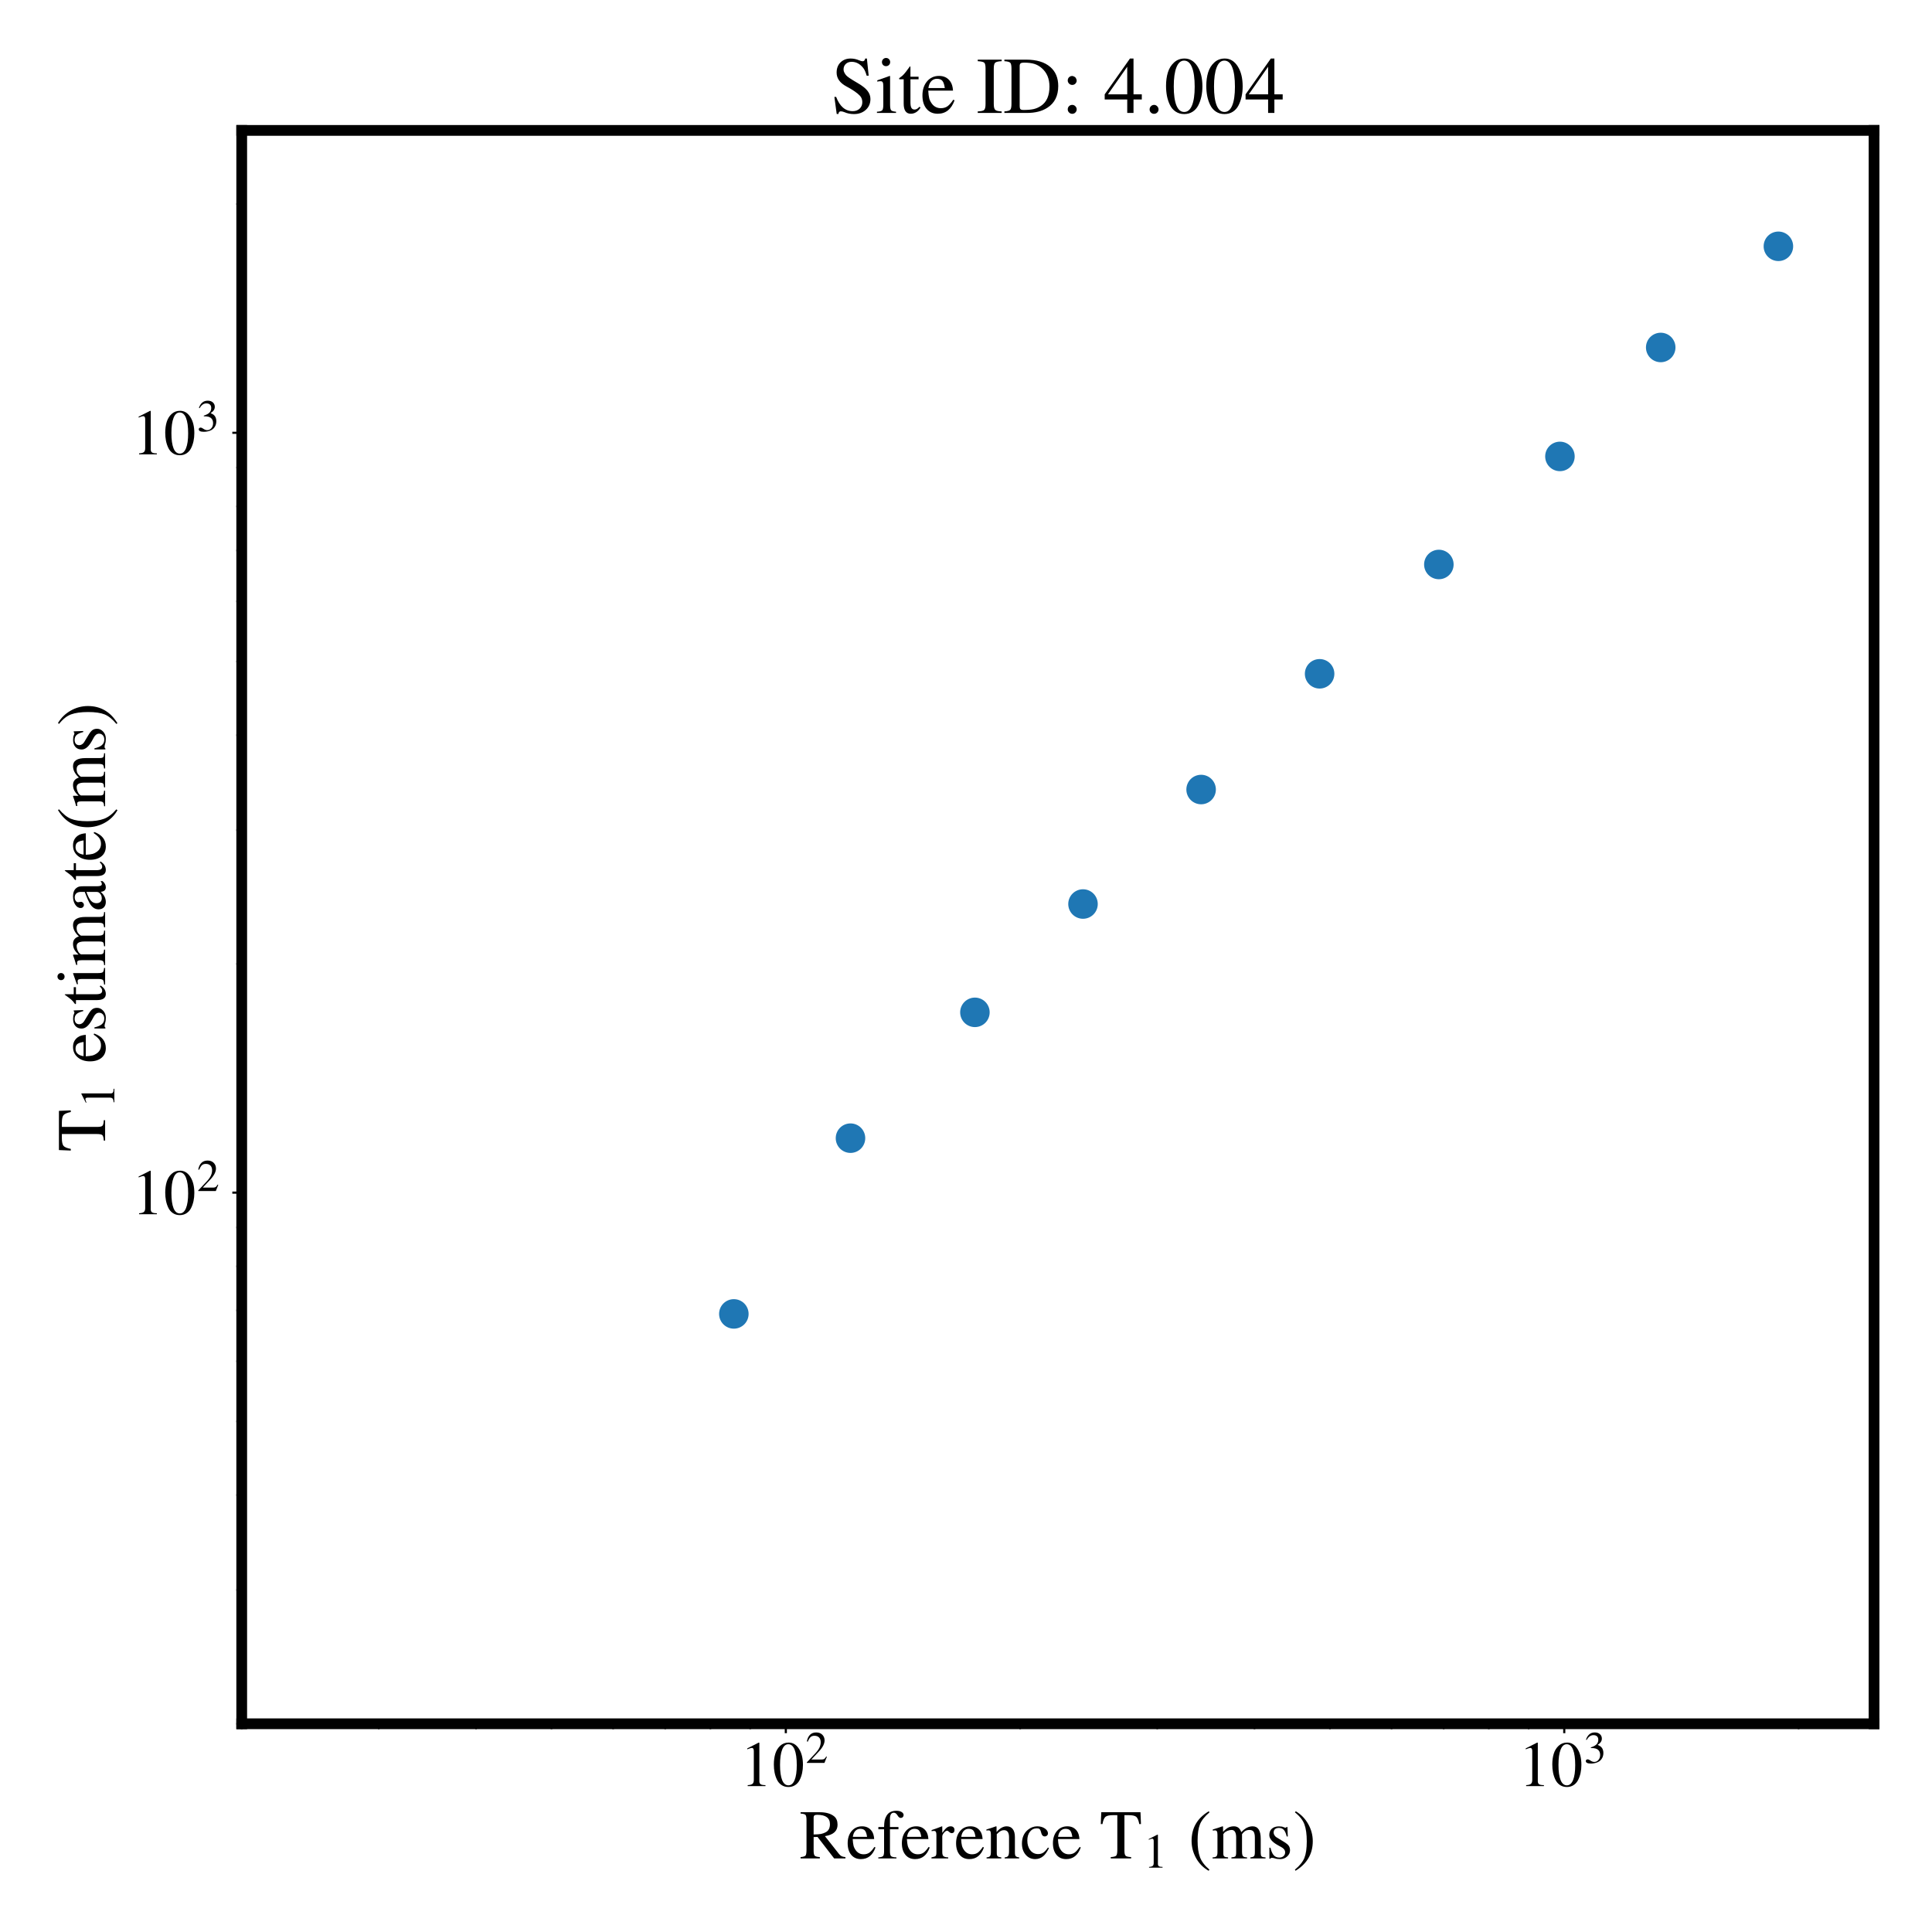
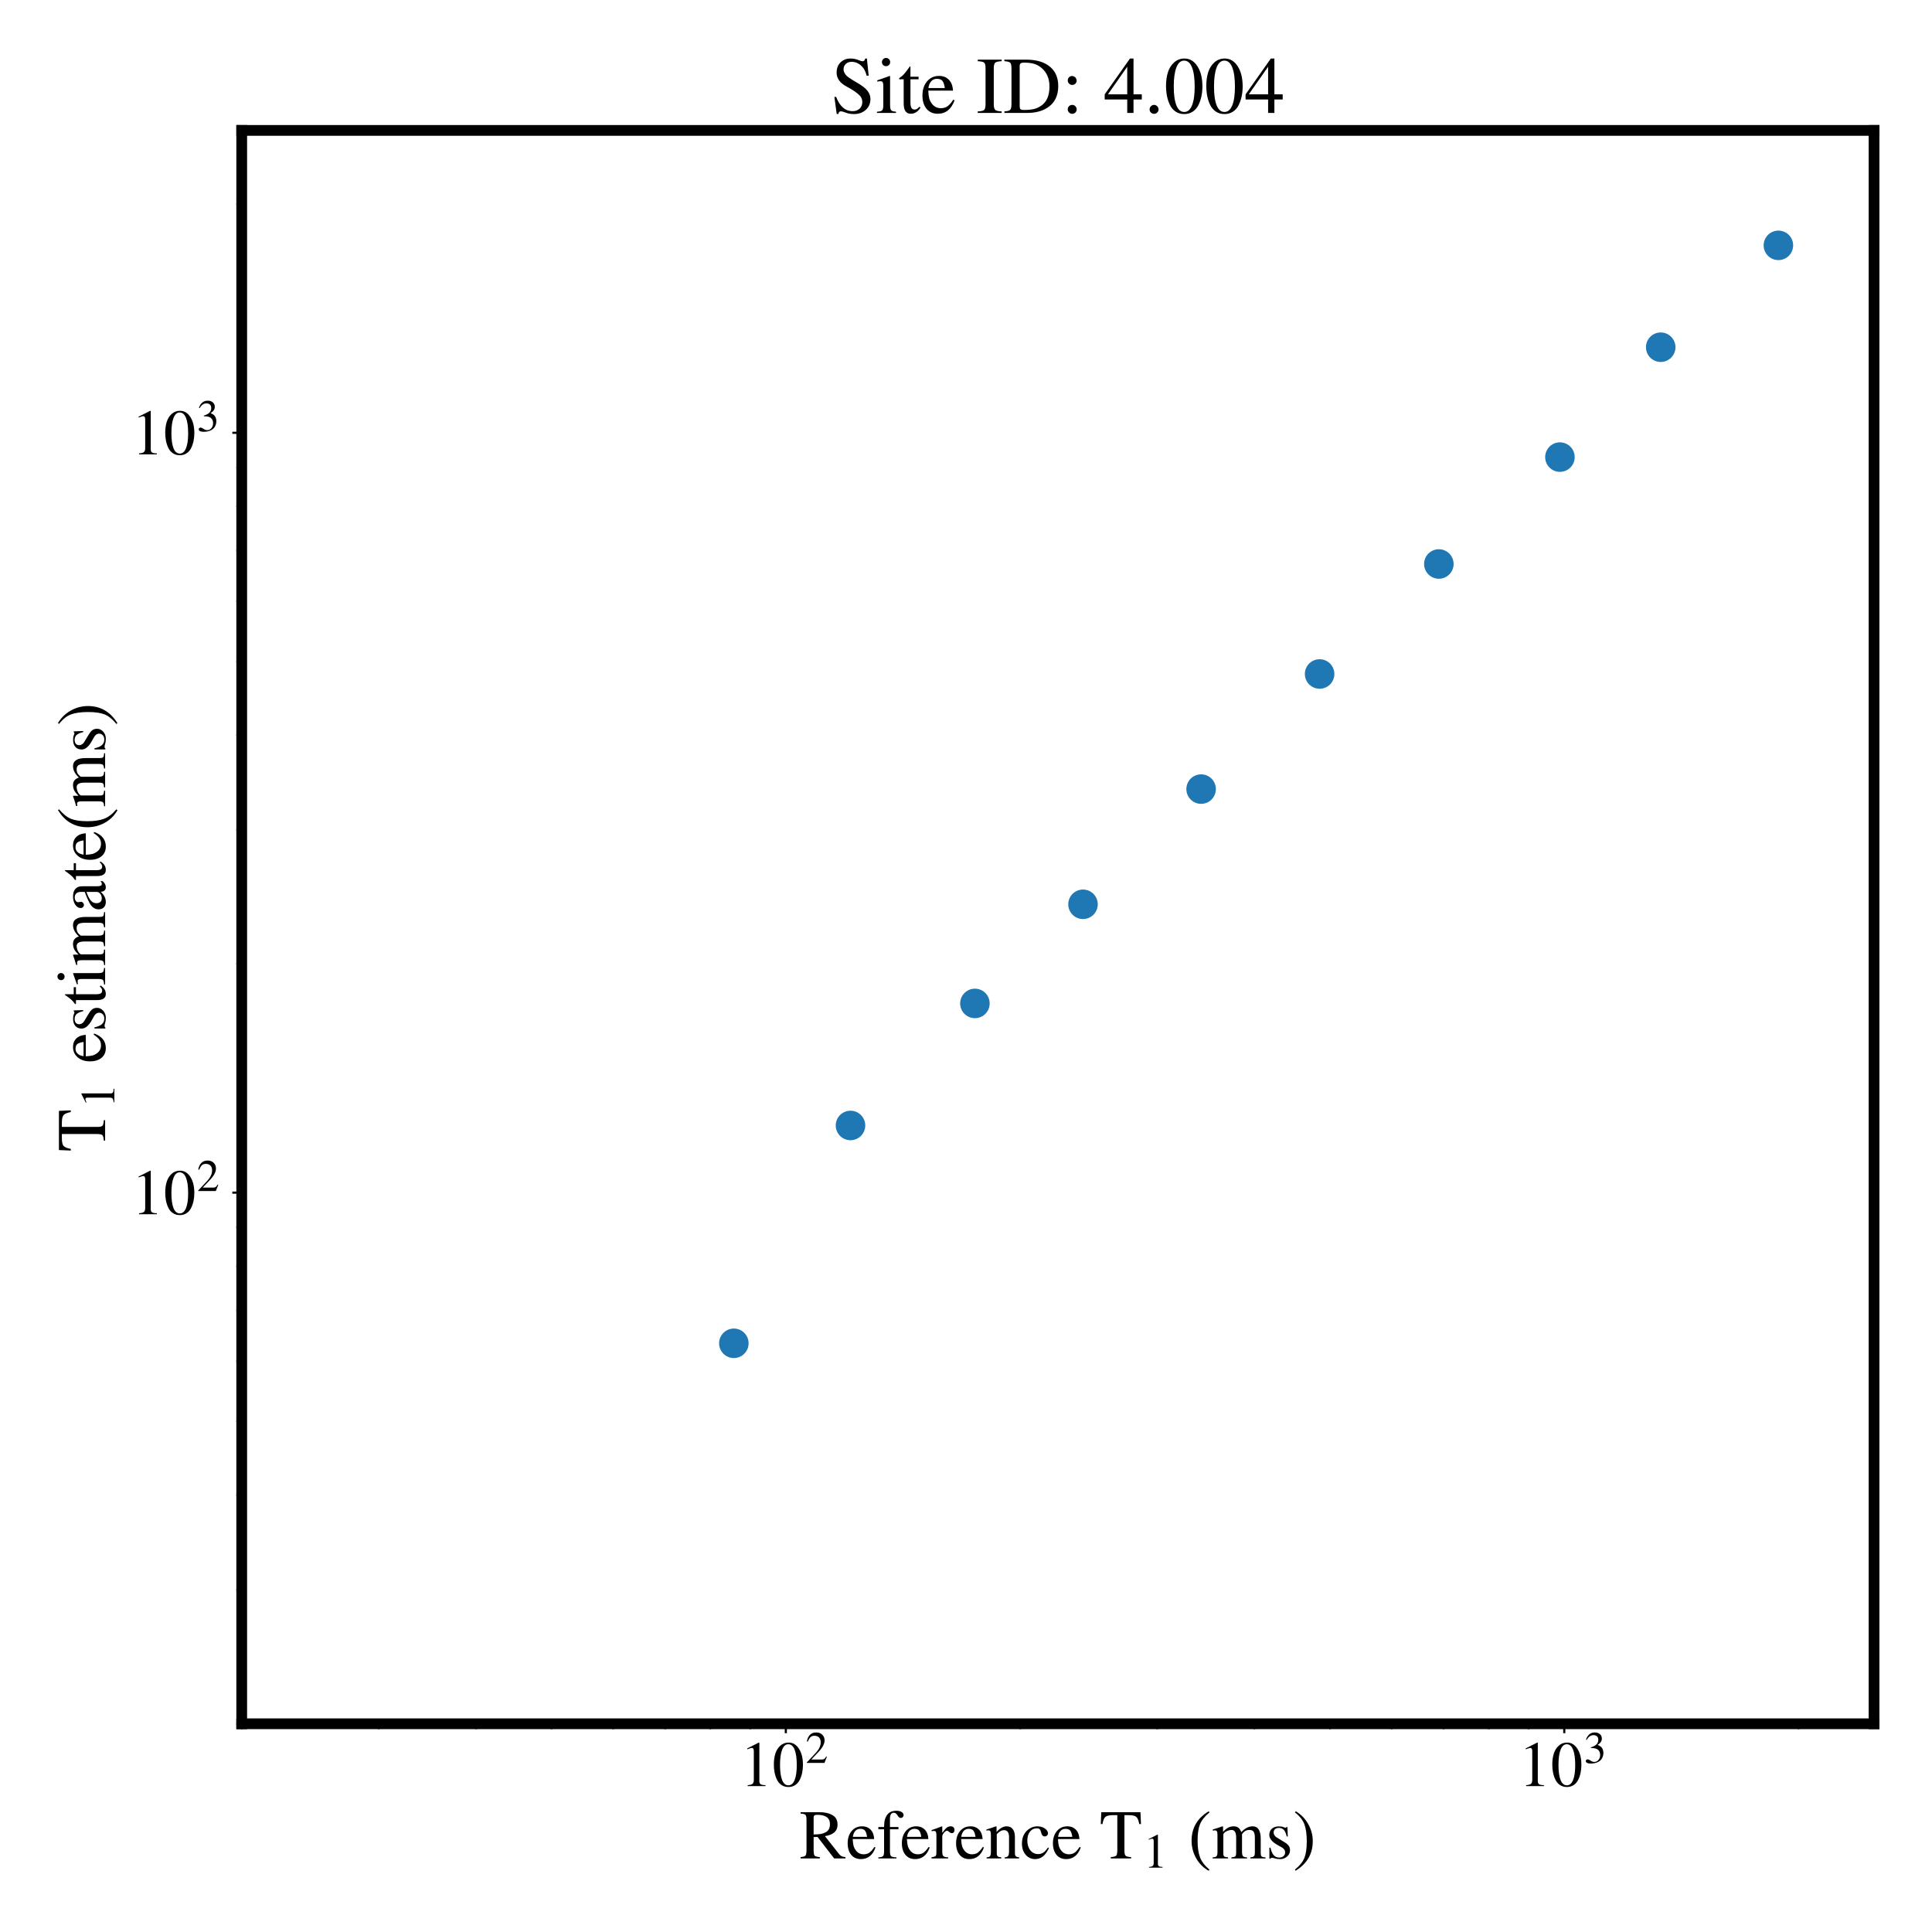
<svg xmlns="http://www.w3.org/2000/svg" xmlns:xlink="http://www.w3.org/1999/xlink" height="720pt" version="1.1" viewBox="0 0 720 720" width="720pt">
  <defs>
    <style type="text/css">*{stroke-linecap:butt;stroke-linejoin:round;}</style>
  </defs>
  <g id="figure_1">
    <g id="patch_1">
      <path d="M 0 720  L 720 720  L 720 0  L 0 0  z " style="fill:#ffffff;" />
    </g>
    <g id="axes_1">
      <g id="patch_2">
        <path d="M 90.08 642.4  L 698.4 642.4  L 698.4 48.6  L 90.08 48.6  z " style="fill:#ffffff;" />
      </g>
      <g id="matplotlib.axis_1">
        <g id="xtick_1">
          <g id="line2d_1">
            <defs>
-               <path d="M 0 0  L 0 3.5  " id="m7314dc83d2" style="stroke:#000000;stroke-width:0.8;" />
-             </defs>
-             <g>
-               <use style="stroke:#000000;stroke-width:0.8;" x="292.853" xlink:href="#m7314dc83d2" y="642.4" />
+               <path d="M 0 0  L 0 3.5  " id="m8630906740" style="stroke:#000000;stroke-width:0.8;" />
+             </defs>
+             <g>
+               <use style="stroke:#000000;stroke-width:0.8;" x="292.853" xlink:href="#m8630906740" y="642.4" />
            </g>
          </g>
          <g id="text_1">
            <g transform="translate(275.8133 665.7912)scale(0.24 -0.24)">
              <defs>
                <path d="M 39.406 0  L 11.797 0  L 11.797 1.5  Q 17.297 1.797 19.297 3.547  Q 21.297 5.297 21.297 9.5  L 21.297 54.406  Q 21.297 59.297 18.297 59.297  Q 16.906 59.297 13.797 58.094  L 11.094 57.094  L 11.094 58.5  L 29 67.594  L 29.906 67.297  L 29.906 7.594  Q 29.906 4.297 31.906 2.891  Q 33.906 1.5 39.406 1.5  z " id="STIXGeneral-Regular-49" />
                <path d="M 47.594 33  Q 47.594 26.297 46.297 20.344  Q 45 14.406 42.453 9.406  Q 39.906 4.406 35.406 1.5  Q 30.906 -1.406 25 -1.406  Q 18.906 -1.406 14.297 1.688  Q 9.703 4.797 7.203 10  Q 4.703 15.203 3.547 21.094  Q 2.406 27 2.406 33.594  Q 2.406 42.906 4.703 50.344  Q 7 57.797 12.344 62.688  Q 17.703 67.594 25.406 67.594  Q 35.203 67.594 41.391 58  Q 47.594 48.406 47.594 33  z M 38 32.5  Q 38 48.297 34.641 56.641  Q 31.297 65 24.797 65  Q 18.594 65 15.297 56.594  Q 12 48.203 12 32.906  Q 12 17.5 15.297 9.344  Q 18.594 1.203 25 1.203  Q 31.297 1.203 34.641 9.344  Q 38 17.5 38 32.5  z " id="STIXGeneral-Regular-48" />
                <path d="M 47.406 13.703  L 42 0  L 2.906 0  L 2.906 1.203  L 20.703 20.094  Q 27.703 27.406 30.703 33.5  Q 33.703 39.594 33.703 46.094  Q 33.703 52.797 30 56.5  Q 26.297 60.203 19.797 60.203  Q 14.406 60.203 11.25 57.391  Q 8.094 54.594 5.094 47.203  L 3 47.703  Q 4.703 57 9.844 62.297  Q 15 67.594 23.797 67.594  Q 32.094 67.594 37.188 62.594  Q 42.297 57.594 42.297 50  Q 42.297 38.703 29.5 25.203  L 13 7.594  L 36.406 7.594  Q 39.703 7.594 41.641 8.891  Q 43.594 10.203 46 14.297  z " id="STIXGeneral-Regular-50" />
              </defs>
              <use transform="translate(0 0.684375)" xlink:href="#STIXGeneral-Regular-49" />
              <use transform="translate(49.99999 0.684375)" xlink:href="#STIXGeneral-Regular-48" />
              <use transform="translate(101.575 36.68438)scale(0.7)" xlink:href="#STIXGeneral-Regular-50" />
            </g>
          </g>
        </g>
        <g id="xtick_2">
          <g id="line2d_2">
            <g>
-               <use style="stroke:#000000;stroke-width:0.8;" x="582.956" xlink:href="#m7314dc83d2" y="642.4" />
+               <use style="stroke:#000000;stroke-width:0.8;" x="582.956" xlink:href="#m8630906740" y="642.4" />
            </g>
          </g>
          <g id="text_2">
            <g transform="translate(565.9164 665.7912)scale(0.24 -0.24)">
              <defs>
                <path d="M 6.094 51  L 4.5 51.406  Q 6.797 58.906 11.688 63.25  Q 16.594 67.594 24.094 67.594  Q 31.094 67.594 35.391 63.797  Q 39.703 60 39.703 53.906  Q 39.703 45.703 30.406 40.094  Q 35.906 37.703 38.703 34.797  Q 43.094 29.906 43.094 21.906  Q 43.094 13.906 38.5 7.906  Q 35.094 3.297 28.75 0.938  Q 22.406 -1.406 15.297 -1.406  Q 4.094 -1.406 4.094 4.297  Q 4.094 5.906 5.297 6.906  Q 6.5 7.906 8.203 7.906  Q 10.703 7.906 14.297 5.297  Q 18.703 2.203 22.906 2.203  Q 28.406 2.203 32.156 6.641  Q 35.906 11.094 35.906 17.5  Q 35.906 29 25.5 32  Q 22.406 33 15.297 33  L 15.297 34.406  Q 20.906 36.297 23.703 38  Q 31.797 42.594 31.797 51.406  Q 31.797 56.406 28.938 59  Q 26.094 61.594 21 61.594  Q 12 61.594 6.094 51  z " id="STIXGeneral-Regular-51" />
              </defs>
              <use transform="translate(0 0.684375)" xlink:href="#STIXGeneral-Regular-49" />
              <use transform="translate(49.99999 0.684375)" xlink:href="#STIXGeneral-Regular-48" />
              <use transform="translate(101.575 36.68438)scale(0.7)" xlink:href="#STIXGeneral-Regular-51" />
            </g>
          </g>
        </g>
        <g id="xtick_3">
          <g id="line2d_3">
            <defs>
-               <path d="M 0 0  L 0 2  " id="m91d053ce2a" style="stroke:#000000;stroke-width:0.6;" />
-             </defs>
-             <g>
-               <use style="stroke:#000000;stroke-width:0.6;" x="90.08" xlink:href="#m91d053ce2a" y="642.4" />
+               <path d="M 0 0  L 0 2  " id="m58d113c9f9" style="stroke:#000000;stroke-width:0.6;" />
+             </defs>
+             <g>
+               <use style="stroke:#000000;stroke-width:0.6;" x="90.08" xlink:href="#m58d113c9f9" y="642.4" />
            </g>
          </g>
        </g>
        <g id="xtick_4">
          <g id="line2d_4">
            <g>
-               <use style="stroke:#000000;stroke-width:0.6;" x="141.165" xlink:href="#m91d053ce2a" y="642.4" />
+               <use style="stroke:#000000;stroke-width:0.6;" x="141.165" xlink:href="#m58d113c9f9" y="642.4" />
            </g>
          </g>
        </g>
        <g id="xtick_5">
          <g id="line2d_5">
            <g>
-               <use style="stroke:#000000;stroke-width:0.6;" x="177.41" xlink:href="#m91d053ce2a" y="642.4" />
+               <use style="stroke:#000000;stroke-width:0.6;" x="177.41" xlink:href="#m58d113c9f9" y="642.4" />
            </g>
          </g>
        </g>
        <g id="xtick_6">
          <g id="line2d_6">
            <g>
-               <use style="stroke:#000000;stroke-width:0.6;" x="205.524" xlink:href="#m91d053ce2a" y="642.4" />
+               <use style="stroke:#000000;stroke-width:0.6;" x="205.524" xlink:href="#m58d113c9f9" y="642.4" />
            </g>
          </g>
        </g>
        <g id="xtick_7">
          <g id="line2d_7">
            <g>
-               <use style="stroke:#000000;stroke-width:0.6;" x="228.494" xlink:href="#m91d053ce2a" y="642.4" />
+               <use style="stroke:#000000;stroke-width:0.6;" x="228.494" xlink:href="#m58d113c9f9" y="642.4" />
            </g>
          </g>
        </g>
        <g id="xtick_8">
          <g id="line2d_8">
            <g>
-               <use style="stroke:#000000;stroke-width:0.6;" x="247.916" xlink:href="#m91d053ce2a" y="642.4" />
+               <use style="stroke:#000000;stroke-width:0.6;" x="247.916" xlink:href="#m58d113c9f9" y="642.4" />
            </g>
          </g>
        </g>
        <g id="xtick_9">
          <g id="line2d_9">
            <g>
-               <use style="stroke:#000000;stroke-width:0.6;" x="264.739" xlink:href="#m91d053ce2a" y="642.4" />
+               <use style="stroke:#000000;stroke-width:0.6;" x="264.739" xlink:href="#m58d113c9f9" y="642.4" />
            </g>
          </g>
        </g>
        <g id="xtick_10">
          <g id="line2d_10">
            <g>
-               <use style="stroke:#000000;stroke-width:0.6;" x="279.579" xlink:href="#m91d053ce2a" y="642.4" />
+               <use style="stroke:#000000;stroke-width:0.6;" x="279.579" xlink:href="#m58d113c9f9" y="642.4" />
            </g>
          </g>
        </g>
        <g id="xtick_11">
          <g id="line2d_11">
            <g>
-               <use style="stroke:#000000;stroke-width:0.6;" x="380.183" xlink:href="#m91d053ce2a" y="642.4" />
+               <use style="stroke:#000000;stroke-width:0.6;" x="380.183" xlink:href="#m58d113c9f9" y="642.4" />
            </g>
          </g>
        </g>
        <g id="xtick_12">
          <g id="line2d_12">
            <g>
-               <use style="stroke:#000000;stroke-width:0.6;" x="431.268" xlink:href="#m91d053ce2a" y="642.4" />
+               <use style="stroke:#000000;stroke-width:0.6;" x="431.268" xlink:href="#m58d113c9f9" y="642.4" />
            </g>
          </g>
        </g>
        <g id="xtick_13">
          <g id="line2d_13">
            <g>
-               <use style="stroke:#000000;stroke-width:0.6;" x="467.513" xlink:href="#m91d053ce2a" y="642.4" />
+               <use style="stroke:#000000;stroke-width:0.6;" x="467.513" xlink:href="#m58d113c9f9" y="642.4" />
            </g>
          </g>
        </g>
        <g id="xtick_14">
          <g id="line2d_14">
            <g>
-               <use style="stroke:#000000;stroke-width:0.6;" x="495.627" xlink:href="#m91d053ce2a" y="642.4" />
+               <use style="stroke:#000000;stroke-width:0.6;" x="495.627" xlink:href="#m58d113c9f9" y="642.4" />
            </g>
          </g>
        </g>
        <g id="xtick_15">
          <g id="line2d_15">
            <g>
-               <use style="stroke:#000000;stroke-width:0.6;" x="518.597" xlink:href="#m91d053ce2a" y="642.4" />
+               <use style="stroke:#000000;stroke-width:0.6;" x="518.597" xlink:href="#m58d113c9f9" y="642.4" />
            </g>
          </g>
        </g>
        <g id="xtick_16">
          <g id="line2d_16">
            <g>
-               <use style="stroke:#000000;stroke-width:0.6;" x="538.019" xlink:href="#m91d053ce2a" y="642.4" />
+               <use style="stroke:#000000;stroke-width:0.6;" x="538.019" xlink:href="#m58d113c9f9" y="642.4" />
            </g>
          </g>
        </g>
        <g id="xtick_17">
          <g id="line2d_17">
            <g>
-               <use style="stroke:#000000;stroke-width:0.6;" x="554.842" xlink:href="#m91d053ce2a" y="642.4" />
+               <use style="stroke:#000000;stroke-width:0.6;" x="554.842" xlink:href="#m58d113c9f9" y="642.4" />
            </g>
          </g>
        </g>
        <g id="xtick_18">
          <g id="line2d_18">
            <g>
-               <use style="stroke:#000000;stroke-width:0.6;" x="569.682" xlink:href="#m91d053ce2a" y="642.4" />
+               <use style="stroke:#000000;stroke-width:0.6;" x="569.682" xlink:href="#m58d113c9f9" y="642.4" />
            </g>
          </g>
        </g>
        <g id="xtick_19">
          <g id="line2d_19">
            <g>
-               <use style="stroke:#000000;stroke-width:0.6;" x="670.286" xlink:href="#m91d053ce2a" y="642.4" />
+               <use style="stroke:#000000;stroke-width:0.6;" x="670.286" xlink:href="#m58d113c9f9" y="642.4" />
            </g>
          </g>
        </g>
        <g id="text_3">
          <g transform="translate(297.91 692.7572)scale(0.26 -0.26)">
            <defs>
              <path d="M 66 0  L 49.797 0  L 26 30.797  L 20.406 30.594  L 20.406 11.203  Q 20.406 5.5 21.953 3.891  Q 23.5 2.297 29.297 1.906  L 29.297 0  L 1.703 0  L 1.703 1.906  Q 7.406 2.406 8.797 4.094  Q 10.203 5.797 10.203 12.406  L 10.203 55.094  Q 10.203 60.703 8.797 62.297  Q 7.406 63.906 1.703 64.297  L 1.703 66.203  L 28.906 66.203  Q 42.594 66.203 49.797 60.297  Q 54.703 56.297 54.703 48.297  Q 54.703 34.703 36.594 31.906  L 56.594 6.594  Q 58.703 4 60.594 3.094  Q 62.5 2.203 66 1.906  z M 20.406 58.297  L 20.406 34.297  Q 27.594 34.406 31.094 35.094  Q 34.594 35.797 38.094 37.703  Q 43.797 40.906 43.797 49.094  Q 43.797 62.5 25.5 62.5  Q 22.797 62.5 21.594 61.641  Q 20.406 60.797 20.406 58.297  z " id="STIXGeneral-Regular-82" />
              <path d="M 40.797 16.406  L 42.406 15.703  Q 36.406 -1 21.5 -1  Q 12.703 -1 7.594 5.141  Q 2.5 11.297 2.5 21.703  Q 2.5 32.406 8.203 39.203  Q 13.906 46 23.203 46  Q 32.203 46 37.094 39.094  Q 40 35.094 40.5 27.703  L 9.703 27.703  Q 10.094 21.406 10.938 18.094  Q 11.797 14.797 14.297 11.406  Q 18.5 5.906 25.406 5.906  Q 30.297 5.906 33.641 8.297  Q 37 10.703 40.797 16.406  z M 9.906 30.906  L 30.297 30.906  Q 29.406 37.203 27.344 39.797  Q 25.297 42.406 20.5 42.406  Q 16.297 42.406 13.5 39.453  Q 10.703 36.5 9.906 30.906  z " id="STIXGeneral-Regular-101" />
              <path d="M 2.094 45  L 10.297 45  Q 10.406 51 11.094 54.344  Q 11.797 57.703 13.797 61.094  Q 18 68.297 27.906 68.297  Q 32.406 68.297 35.344 66.547  Q 38.297 64.797 38.297 62.094  Q 38.297 60.406 37.094 59.203  Q 35.906 58 34.094 58  Q 31.703 58 29.594 61.594  Q 27.203 65.5 24.297 65.5  Q 18.703 65.5 18.703 56.594  L 18.703 45  L 30.906 45  L 30.906 41.797  L 18.703 41.797  L 18.703 10.406  Q 18.703 4.797 20.297 3.25  Q 21.906 1.703 28 1.5  L 28 0  L 2 0  L 2 1.5  Q 7.406 1.797 8.844 3.344  Q 10.297 4.906 10.297 10.406  L 10.297 41.797  L 2.094 41.797  z " id="STIXGeneral-Regular-102" />
              <path d="M 16 45.797  L 16 36.594  Q 19.797 42 22.344 44  Q 24.906 46 28 46  Q 30.594 46 32.047 44.594  Q 33.5 43.203 33.5 40.703  Q 33.5 38.594 32.453 37.391  Q 31.406 36.203 29.594 36.203  Q 27.703 36.203 25.594 38.203  Q 24 39.703 23 39.703  Q 20.906 39.703 18.453 36.797  Q 16 33.906 16 31.5  L 16 9  Q 16 4.703 17.703 3.203  Q 19.406 1.703 24.5 1.5  L 24.5 0  L 0.5 0  L 0.5 1.5  Q 5.297 2.406 6.438 3.5  Q 7.594 4.594 7.594 8.406  L 7.594 33.406  Q 7.594 36.703 6.844 38.047  Q 6.094 39.406 4.203 39.406  Q 2.594 39.406 0.703 39  L 0.703 40.594  Q 7 42.594 15.5 46  z " id="STIXGeneral-Regular-114" />
              <path d="M 48.5 0  L 27.703 0  L 27.797 1.5  Q 31.5 1.797 32.75 3.641  Q 34 5.5 34 10.5  L 34 30.406  Q 34 40.5 26.703 40.5  Q 24.203 40.5 22 39.297  Q 19.797 38.094 16.406 34.797  L 16.406 7.203  Q 16.406 4.203 17.75 3  Q 19.094 1.797 22.906 1.5  L 22.906 0  L 1.797 0  L 1.797 1.5  Q 5.594 1.797 6.797 3.344  Q 8 4.906 8 9.406  L 8 33.703  Q 8 37.406 7.297 38.797  Q 6.594 40.203 4.5 40.203  Q 2.5 40.203 1.594 39.797  L 1.594 41.5  Q 8.594 43.5 15.297 46  L 16.094 45.703  L 16.094 37.906  L 16.203 37.906  Q 23.297 46 30.594 46  Q 36.297 46 39.344 42  Q 42.406 38 42.406 30.594  L 42.406 8.5  Q 42.406 4.5 43.594 3.203  Q 44.797 1.906 48.5 1.5  z " id="STIXGeneral-Regular-110" />
              <path d="M 39.797 15.594  L 41.203 14.703  Q 36.906 6.297 33 3.203  Q 27.906 -1 21.5 -1  Q 13.203 -1 7.844 5.25  Q 2.5 11.5 2.5 21.203  Q 2.5 33.906 10.906 40.906  Q 17.094 46 24.406 46  Q 30.703 46 35.25 42.953  Q 39.797 39.906 39.797 35.703  Q 39.797 34 38.391 32.75  Q 37 31.5 35.094 31.5  Q 31.594 31.5 30.297 36.094  L 29.703 38.297  Q 28.906 41.094 27.703 42.094  Q 26.5 43.094 23.797 43.094  Q 17.703 43.094 13.953 38.297  Q 10.203 33.5 10.203 25.703  Q 10.203 17.094 14.5 11.641  Q 18.797 6.203 25.703 6.203  Q 30 6.203 33.094 8.25  Q 36.203 10.297 39.797 15.594  z " id="STIXGeneral-Regular-99" />
              <path id="STIXGeneral-Regular-32" />
              <path d="M 59.297 49.203  L 56.906 49.203  Q 55.297 57.406 52.391 59.703  Q 49.5 62 41.5 62  L 35.594 62  L 35.594 11.094  Q 35.594 5.406 37.297 3.797  Q 39 2.203 45.203 1.906  L 45.203 0  L 16 0  L 16 1.906  Q 22.297 2.297 23.844 4  Q 25.406 5.703 25.406 12.297  L 25.406 62  L 19.406 62  Q 11.297 62 8.438 59.641  Q 5.594 57.297 4.094 49.203  L 1.703 49.203  L 2.406 66.203  L 58.594 66.203  z " id="STIXGeneral-Regular-84" />
              <path d="M 30.406 -16.094  L 29.203 -17.703  Q 17.594 -11.094 11.188 0.5  Q 4.797 12.094 4.797 25.203  Q 4.797 52.906 29.5 67.594  L 30.406 66  Q 20.203 57.297 16.797 48.844  Q 13.406 40.406 13.406 25.5  Q 13.406 10.703 16.906 1.5  Q 20.406 -7.703 30.406 -16.094  z " id="STIXGeneral-Regular-40" />
              <path d="M 77.5 0  L 55.703 0  L 55.703 1.5  Q 59.906 1.906 61.047 3.25  Q 62.203 4.594 62.203 9  L 62.203 29.594  Q 62.203 35.594 60.453 38.188  Q 58.703 40.797 54.5 40.797  Q 51 40.797 48.547 39.391  Q 46.094 38 43.797 34.703  L 43.797 9.5  Q 43.797 4.703 45.25 3.141  Q 46.703 1.594 51 1.5  L 51 0  L 28.594 0  L 28.594 1.5  Q 33 1.797 34.203 2.938  Q 35.406 4.094 35.406 8.594  L 35.406 29.703  Q 35.406 40.797 28.906 40.797  Q 26.094 40.797 22.938 39.547  Q 19.797 38.297 18.297 36.5  Q 17 35 17 34.797  L 17 7  Q 17 3.797 18.391 2.75  Q 19.797 1.703 23.797 1.5  L 23.797 0  L 1.594 0  L 1.594 1.5  Q 5.797 1.594 7.188 3.047  Q 8.594 4.5 8.594 8.797  L 8.594 33.594  Q 8.594 37.297 7.797 38.75  Q 7 40.203 5.094 40.203  Q 3.594 40.203 1.906 39.797  L 1.906 41.5  Q 8.703 43.406 15.797 46  L 16.594 45.703  L 16.594 38.297  L 16.797 38.297  Q 21.297 43 24.75 44.5  Q 28.203 46 32.094 46  Q 40 46 42.703 37.594  Q 50.5 46 59 46  Q 70.594 46 70.594 28  L 70.594 7.703  Q 70.594 4.406 71.594 3.156  Q 72.594 1.906 74.906 1.703  L 77.5 1.5  z " id="STIXGeneral-Regular-109" />
              <path d="M 15.594 30.094  L 26 23.797  Q 31 20.797 32.891 18.188  Q 34.797 15.594 34.797 11.5  Q 34.797 6.5 30.641 2.75  Q 26.5 -1 20.797 -1  Q 16.094 -1 13.5 -0.094  Q 10.797 0.797 8.906 0.797  Q 7.203 0.797 6.5 -0.406  L 5.203 -0.406  L 5.203 15.297  L 6.797 15.297  Q 8.406 8 11.406 4.594  Q 14.406 1.203 19.5 1.203  Q 23.203 1.203 25.5 3.297  Q 27.797 5.406 27.797 8.594  Q 27.797 13.203 22.5 16.094  L 17.094 19.094  Q 5.094 25.797 5.094 33.594  Q 5.094 39.406 8.844 42.656  Q 12.594 45.906 18.906 45.906  Q 23.297 45.906 25.594 44.797  Q 27.406 44 28.406 44  Q 29.094 44 30 45  L 31.094 45  L 31.594 31.406  L 30.094 31.406  Q 28.406 38.203 25.844 40.953  Q 23.297 43.703 18.797 43.703  Q 15.406 43.703 13.344 42  Q 11.297 40.297 11.297 36.906  Q 11.297 35.203 12.438 33.25  Q 13.594 31.297 15.594 30.094  z " id="STIXGeneral-Regular-115" />
              <path d="M 2.906 66  L 4.094 67.594  Q 15.5 60.797 22 49.188  Q 28.5 37.594 28.5 24.703  Q 28.5 -2.594 3.797 -17.703  L 2.906 -16.094  Q 13.203 -7.594 16.547 0.844  Q 19.906 9.297 19.906 24.406  Q 19.906 39.594 16.547 48.75  Q 13.203 57.906 2.906 66  z " id="STIXGeneral-Regular-41" />
            </defs>
            <use transform="translate(0 0.703125)" xlink:href="#STIXGeneral-Regular-82" />
            <use transform="translate(66.7 0.703125)" xlink:href="#STIXGeneral-Regular-101" />
            <use transform="translate(111.1 0.703125)" xlink:href="#STIXGeneral-Regular-102" />
            <use transform="translate(144.4 0.703125)" xlink:href="#STIXGeneral-Regular-101" />
            <use transform="translate(188.8 0.703125)" xlink:href="#STIXGeneral-Regular-114" />
            <use transform="translate(222.1 0.703125)" xlink:href="#STIXGeneral-Regular-101" />
            <use transform="translate(266.5 0.703125)" xlink:href="#STIXGeneral-Regular-110" />
            <use transform="translate(316.4999 0.703125)" xlink:href="#STIXGeneral-Regular-99" />
            <use transform="translate(360.8999 0.703125)" xlink:href="#STIXGeneral-Regular-101" />
            <use transform="translate(405.2999 0.703125)" xlink:href="#STIXGeneral-Regular-32" />
            <use transform="translate(430.2999 0.703125)" xlink:href="#STIXGeneral-Regular-84" />
            <use transform="translate(492.9432 -12.525)scale(0.7)" xlink:href="#STIXGeneral-Regular-49" />
            <use transform="translate(532.3525 0.703125)" xlink:href="#STIXGeneral-Regular-32" />
            <use transform="translate(557.3525 0.703125)" xlink:href="#STIXGeneral-Regular-40" />
            <use transform="translate(590.6525 0.703125)" xlink:href="#STIXGeneral-Regular-109" />
            <use transform="translate(668.4525 0.703125)" xlink:href="#STIXGeneral-Regular-115" />
            <use transform="translate(707.3525 0.703125)" xlink:href="#STIXGeneral-Regular-41" />
          </g>
        </g>
      </g>
      <g id="matplotlib.axis_2">
        <g id="ytick_1">
          <g id="line2d_20">
            <defs>
-               <path d="M 0 0  L -3.5 0  " id="mcbf83a6f37" style="stroke:#000000;stroke-width:0.8;" />
-             </defs>
-             <g>
-               <use style="stroke:#000000;stroke-width:0.8;" x="90.08" xlink:href="#mcbf83a6f37" y="444.467" />
+               <path d="M 0 0  L -3.5 0  " id="m1d2cd0aaa3" style="stroke:#000000;stroke-width:0.8;" />
+             </defs>
+             <g>
+               <use style="stroke:#000000;stroke-width:0.8;" x="90.08" xlink:href="#m1d2cd0aaa3" y="444.467" />
            </g>
          </g>
          <g id="text_4">
            <g transform="translate(49 452.6623)scale(0.24 -0.24)">
              <use transform="translate(0 0.684375)" xlink:href="#STIXGeneral-Regular-49" />
              <use transform="translate(49.99999 0.684375)" xlink:href="#STIXGeneral-Regular-48" />
              <use transform="translate(101.575 36.68438)scale(0.7)" xlink:href="#STIXGeneral-Regular-50" />
            </g>
          </g>
        </g>
        <g id="ytick_2">
          <g id="line2d_21">
            <g>
-               <use style="stroke:#000000;stroke-width:0.8;" x="90.08" xlink:href="#mcbf83a6f37" y="161.288" />
+               <use style="stroke:#000000;stroke-width:0.8;" x="90.08" xlink:href="#m1d2cd0aaa3" y="161.288" />
            </g>
          </g>
          <g id="text_5">
            <g transform="translate(49 169.4837)scale(0.24 -0.24)">
              <use transform="translate(0 0.684375)" xlink:href="#STIXGeneral-Regular-49" />
              <use transform="translate(49.99999 0.684375)" xlink:href="#STIXGeneral-Regular-48" />
              <use transform="translate(101.575 36.68438)scale(0.7)" xlink:href="#STIXGeneral-Regular-51" />
            </g>
          </g>
        </g>
        <g id="ytick_3">
          <g id="line2d_22">
            <defs>
-               <path d="M 0 0  L -2 0  " id="m432768b167" style="stroke:#000000;stroke-width:0.6;" />
-             </defs>
-             <g>
-               <use style="stroke:#000000;stroke-width:0.6;" x="90.08" xlink:href="#m432768b167" y="642.4" />
+               <path d="M 0 0  L -2 0  " id="m9385c5b978" style="stroke:#000000;stroke-width:0.6;" />
+             </defs>
+             <g>
+               <use style="stroke:#000000;stroke-width:0.6;" x="90.08" xlink:href="#m9385c5b978" y="642.4" />
            </g>
          </g>
        </g>
        <g id="ytick_4">
          <g id="line2d_23">
            <g>
-               <use style="stroke:#000000;stroke-width:0.6;" x="90.08" xlink:href="#m432768b167" y="592.535" />
+               <use style="stroke:#000000;stroke-width:0.6;" x="90.08" xlink:href="#m9385c5b978" y="592.535" />
            </g>
          </g>
        </g>
        <g id="ytick_5">
          <g id="line2d_24">
            <g>
-               <use style="stroke:#000000;stroke-width:0.6;" x="90.08" xlink:href="#m432768b167" y="557.155" />
+               <use style="stroke:#000000;stroke-width:0.6;" x="90.08" xlink:href="#m9385c5b978" y="557.155" />
            </g>
          </g>
        </g>
        <g id="ytick_6">
          <g id="line2d_25">
            <g>
-               <use style="stroke:#000000;stroke-width:0.6;" x="90.08" xlink:href="#m432768b167" y="529.712" />
+               <use style="stroke:#000000;stroke-width:0.6;" x="90.08" xlink:href="#m9385c5b978" y="529.712" />
            </g>
          </g>
        </g>
        <g id="ytick_7">
          <g id="line2d_26">
            <g>
-               <use style="stroke:#000000;stroke-width:0.6;" x="90.08" xlink:href="#m432768b167" y="507.289" />
+               <use style="stroke:#000000;stroke-width:0.6;" x="90.08" xlink:href="#m9385c5b978" y="507.289" />
            </g>
          </g>
        </g>
        <g id="ytick_8">
          <g id="line2d_27">
            <g>
-               <use style="stroke:#000000;stroke-width:0.6;" x="90.08" xlink:href="#m432768b167" y="488.332" />
+               <use style="stroke:#000000;stroke-width:0.6;" x="90.08" xlink:href="#m9385c5b978" y="488.332" />
            </g>
          </g>
        </g>
        <g id="ytick_9">
          <g id="line2d_28">
            <g>
-               <use style="stroke:#000000;stroke-width:0.6;" x="90.08" xlink:href="#m432768b167" y="471.91" />
+               <use style="stroke:#000000;stroke-width:0.6;" x="90.08" xlink:href="#m9385c5b978" y="471.91" />
            </g>
          </g>
        </g>
        <g id="ytick_10">
          <g id="line2d_29">
            <g>
-               <use style="stroke:#000000;stroke-width:0.6;" x="90.08" xlink:href="#m432768b167" y="457.424" />
+               <use style="stroke:#000000;stroke-width:0.6;" x="90.08" xlink:href="#m9385c5b978" y="457.424" />
            </g>
          </g>
        </g>
        <g id="ytick_11">
          <g id="line2d_30">
            <g>
-               <use style="stroke:#000000;stroke-width:0.6;" x="90.08" xlink:href="#m432768b167" y="359.221" />
+               <use style="stroke:#000000;stroke-width:0.6;" x="90.08" xlink:href="#m9385c5b978" y="359.221" />
            </g>
          </g>
        </g>
        <g id="ytick_12">
          <g id="line2d_31">
            <g>
-               <use style="stroke:#000000;stroke-width:0.6;" x="90.08" xlink:href="#m432768b167" y="309.356" />
+               <use style="stroke:#000000;stroke-width:0.6;" x="90.08" xlink:href="#m9385c5b978" y="309.356" />
            </g>
          </g>
        </g>
        <g id="ytick_13">
          <g id="line2d_32">
            <g>
-               <use style="stroke:#000000;stroke-width:0.6;" x="90.08" xlink:href="#m432768b167" y="273.976" />
+               <use style="stroke:#000000;stroke-width:0.6;" x="90.08" xlink:href="#m9385c5b978" y="273.976" />
            </g>
          </g>
        </g>
        <g id="ytick_14">
          <g id="line2d_33">
            <g>
-               <use style="stroke:#000000;stroke-width:0.6;" x="90.08" xlink:href="#m432768b167" y="246.533" />
+               <use style="stroke:#000000;stroke-width:0.6;" x="90.08" xlink:href="#m9385c5b978" y="246.533" />
            </g>
          </g>
        </g>
        <g id="ytick_15">
          <g id="line2d_34">
            <g>
-               <use style="stroke:#000000;stroke-width:0.6;" x="90.08" xlink:href="#m432768b167" y="224.111" />
+               <use style="stroke:#000000;stroke-width:0.6;" x="90.08" xlink:href="#m9385c5b978" y="224.111" />
            </g>
          </g>
        </g>
        <g id="ytick_16">
          <g id="line2d_35">
            <g>
-               <use style="stroke:#000000;stroke-width:0.6;" x="90.08" xlink:href="#m432768b167" y="205.153" />
+               <use style="stroke:#000000;stroke-width:0.6;" x="90.08" xlink:href="#m9385c5b978" y="205.153" />
            </g>
          </g>
        </g>
        <g id="ytick_17">
          <g id="line2d_36">
            <g>
-               <use style="stroke:#000000;stroke-width:0.6;" x="90.08" xlink:href="#m432768b167" y="188.731" />
+               <use style="stroke:#000000;stroke-width:0.6;" x="90.08" xlink:href="#m9385c5b978" y="188.731" />
            </g>
          </g>
        </g>
        <g id="ytick_18">
          <g id="line2d_37">
            <g>
-               <use style="stroke:#000000;stroke-width:0.6;" x="90.08" xlink:href="#m432768b167" y="174.246" />
+               <use style="stroke:#000000;stroke-width:0.6;" x="90.08" xlink:href="#m9385c5b978" y="174.246" />
            </g>
          </g>
        </g>
        <g id="ytick_19">
          <g id="line2d_38">
            <g>
-               <use style="stroke:#000000;stroke-width:0.6;" x="90.08" xlink:href="#m432768b167" y="76.043" />
+               <use style="stroke:#000000;stroke-width:0.6;" x="90.08" xlink:href="#m9385c5b978" y="76.043" />
            </g>
          </g>
        </g>
        <g id="text_6">
          <g transform="translate(39.35719 429.22)rotate(-90)scale(0.26 -0.26)">
            <defs>
              <path d="M 26.594 7.703  L 27.906 6.594  Q 23.094 -1 15.797 -1  Q 7 -1 7 11.703  L 7 41.797  L 1.703 41.797  Q 1.297 42.094 1.297 42.5  Q 1.297 43.297 3 44.406  Q 6.797 46.594 12.703 55.094  Q 12.906 55.406 13.656 56.344  Q 14.406 57.297 14.703 57.906  Q 15.406 57.906 15.406 56.594  L 15.406 45  L 25.5 45  L 25.5 41.797  L 15.406 41.797  L 15.406 13.203  Q 15.406 8.406 16.594 6.297  Q 17.797 4.203 20.594 4.203  Q 23.594 4.203 26.594 7.703  z " id="STIXGeneral-Regular-116" />
              <path d="M 18 63.203  Q 18 61 16.5 59.547  Q 15 58.094 12.797 58.094  Q 10.703 58.094 9.25 59.547  Q 7.797 61 7.797 63.203  Q 7.797 65.297 9.297 66.797  Q 10.797 68.297 12.906 68.297  Q 15.094 68.297 16.547 66.797  Q 18 65.297 18 63.203  z M 25.297 0  L 1.594 0  L 1.594 1.5  Q 6.797 1.797 8.141 3.297  Q 9.5 4.797 9.5 10.406  L 9.5 33.094  Q 9.5 36.594 8.797 38  Q 8.094 39.406 6.203 39.406  Q 3.797 39.406 2 38.906  L 2 40.5  L 17.5 46  L 17.906 45.594  L 17.906 10.5  Q 17.906 4.906 19.156 3.406  Q 20.406 1.906 25.297 1.5  z " id="STIXGeneral-Regular-105" />
              <path d="M 44.203 6.594  L 44.203 3.797  Q 40.406 -1 35.203 -1  Q 29.5 -1 28.797 6.297  L 28.703 6.297  Q 22.297 -1 14.203 -1  Q 9.5 -1 6.594 1.75  Q 3.703 4.5 3.703 9.406  Q 3.703 16.406 10.703 21.094  Q 15.5 24.297 28.703 29.203  L 28.703 34.594  Q 28.703 39.094 26.547 41.344  Q 24.406 43.594 20.906 43.594  Q 17.906 43.594 15.906 42.141  Q 13.906 40.703 13.906 38.703  Q 13.906 37.797 14.203 36.688  Q 14.5 35.594 14.5 34.5  Q 14.5 33 13.141 31.703  Q 11.797 30.406 9.906 30.406  Q 8.203 30.406 6.891 31.703  Q 5.594 33 5.594 35  Q 5.594 39.797 10.703 43  Q 15.406 46 22.203 46  Q 30.297 46 34 41.5  Q 35.797 39.406 36.297 37.25  Q 36.797 35.094 36.797 30.406  L 36.797 11.297  Q 36.797 4.703 39.906 4.703  Q 41.906 4.703 44.203 6.594  z M 28.703 12.703  L 28.703 26.797  Q 19.5 23.594 15.906 20.203  Q 12.5 17.094 12.5 12.5  Q 12.5 8.703 14.391 6.75  Q 16.297 4.797 19.406 4.797  Q 22.703 4.797 25.203 6.406  Q 27.297 7.906 28 9.203  Q 28.703 10.5 28.703 12.703  z " id="STIXGeneral-Regular-97" />
            </defs>
            <use transform="translate(0 0.703125)" xlink:href="#STIXGeneral-Regular-84" />
            <use transform="translate(62.64327 -12.525)scale(0.7)" xlink:href="#STIXGeneral-Regular-49" />
            <use transform="translate(102.0526 0.703125)" xlink:href="#STIXGeneral-Regular-32" />
            <use transform="translate(127.0526 0.703125)" xlink:href="#STIXGeneral-Regular-101" />
            <use transform="translate(171.4526 0.703125)" xlink:href="#STIXGeneral-Regular-115" />
            <use transform="translate(210.3526 0.703125)" xlink:href="#STIXGeneral-Regular-116" />
            <use transform="translate(238.1526 0.703125)" xlink:href="#STIXGeneral-Regular-105" />
            <use transform="translate(265.9526 0.703125)" xlink:href="#STIXGeneral-Regular-109" />
            <use transform="translate(343.7526 0.703125)" xlink:href="#STIXGeneral-Regular-97" />
            <use transform="translate(388.1526 0.703125)" xlink:href="#STIXGeneral-Regular-116" />
            <use transform="translate(415.9526 0.703125)" xlink:href="#STIXGeneral-Regular-101" />
            <use transform="translate(460.3525 0.703125)" xlink:href="#STIXGeneral-Regular-40" />
            <use transform="translate(493.6525 0.703125)" xlink:href="#STIXGeneral-Regular-109" />
            <use transform="translate(571.4525 0.703125)" xlink:href="#STIXGeneral-Regular-115" />
            <use transform="translate(610.3525 0.703125)" xlink:href="#STIXGeneral-Regular-41" />
          </g>
        </g>
      </g>
      <g id="line2d_39">
        <defs>
-           <path d="M 0 5  C 1.326 5 2.598 4.473 3.536 3.536  C 4.473 2.598 5 1.326 5 0  C 5 -1.326 4.473 -2.598 3.536 -3.536  C 2.598 -4.473 1.326 -5 0 -5  C -1.326 -5 -2.598 -4.473 -3.536 -3.536  C -4.473 -2.598 -5 -1.326 -5 0  C -5 1.326 -4.473 2.598 -3.536 3.536  C -2.598 4.473 -1.326 5 0 5  z " id="m6fff5ca031" style="stroke:#1f77b4;" />
+           <path d="M 0 5  C 1.326 5 2.598 4.473 3.536 3.536  C 4.473 2.598 5 1.326 5 0  C 5 -1.326 4.473 -2.598 3.536 -3.536  C 2.598 -4.473 1.326 -5 0 -5  C -1.326 -5 -2.598 -4.473 -3.536 -3.536  C -4.473 -2.598 -5 -1.326 -5 0  C -5 1.326 -4.473 2.598 -3.536 3.536  C -2.598 4.473 -1.326 5 0 5  z " id="m03369fff8e" style="stroke:#1f77b4;" />
        </defs>
-         <g clip-path="url(#p211e16981b)">
-           <use style="fill:#1f77b4;stroke:#1f77b4;" x="662.756" xlink:href="#m6fff5ca031" y="91.792" />
-           <use style="fill:#1f77b4;stroke:#1f77b4;" x="618.901" xlink:href="#m6fff5ca031" y="129.491" />
-           <use style="fill:#1f77b4;stroke:#1f77b4;" x="581.342" xlink:href="#m6fff5ca031" y="170.094" />
-           <use style="fill:#1f77b4;stroke:#1f77b4;" x="536.221" xlink:href="#m6fff5ca031" y="210.366" />
-           <use style="fill:#1f77b4;stroke:#1f77b4;" x="491.781" xlink:href="#m6fff5ca031" y="251.106" />
-           <use style="fill:#1f77b4;stroke:#1f77b4;" x="447.621" xlink:href="#m6fff5ca031" y="294.235" />
-           <use style="fill:#1f77b4;stroke:#1f77b4;" x="403.604" xlink:href="#m6fff5ca031" y="336.902" />
-           <use style="fill:#1f77b4;stroke:#1f77b4;" x="363.323" xlink:href="#m6fff5ca031" y="377.271" />
-           <use style="fill:#1f77b4;stroke:#1f77b4;" x="316.953" xlink:href="#m6fff5ca031" y="424.163" />
-           <use style="fill:#1f77b4;stroke:#1f77b4;" x="273.484" xlink:href="#m6fff5ca031" y="489.656" />
-           <use style="fill:#1f77b4;stroke:#1f77b4;" x="228.935" xlink:href="#m6fff5ca031" y="867.776" />
-           <use style="fill:#1f77b4;stroke:#1f77b4;" x="186.199" xlink:href="#m6fff5ca031" y="919.578" />
-           <use style="fill:#1f77b4;stroke:#1f77b4;" x="142.833" xlink:href="#m6fff5ca031" y="851.595" />
-           <use style="fill:#1f77b4;stroke:#1f77b4;" x="98.84" xlink:href="#m6fff5ca031" y="873.68" />
+         <g clip-path="url(#p0d22feefb2)">
+           <use style="fill:#1f77b4;stroke:#1f77b4;" x="662.756" xlink:href="#m03369fff8e" y="91.435" />
+           <use style="fill:#1f77b4;stroke:#1f77b4;" x="618.901" xlink:href="#m03369fff8e" y="129.398" />
+           <use style="fill:#1f77b4;stroke:#1f77b4;" x="581.342" xlink:href="#m03369fff8e" y="170.347" />
+           <use style="fill:#1f77b4;stroke:#1f77b4;" x="536.221" xlink:href="#m03369fff8e" y="210.184" />
+           <use style="fill:#1f77b4;stroke:#1f77b4;" x="491.781" xlink:href="#m03369fff8e" y="251.176" />
+           <use style="fill:#1f77b4;stroke:#1f77b4;" x="447.621" xlink:href="#m03369fff8e" y="294.07" />
+           <use style="fill:#1f77b4;stroke:#1f77b4;" x="403.604" xlink:href="#m03369fff8e" y="337.005" />
+           <use style="fill:#1f77b4;stroke:#1f77b4;" x="363.323" xlink:href="#m03369fff8e" y="373.948" />
+           <use style="fill:#1f77b4;stroke:#1f77b4;" x="316.953" xlink:href="#m03369fff8e" y="419.429" />
+           <use style="fill:#1f77b4;stroke:#1f77b4;" x="273.484" xlink:href="#m03369fff8e" y="500.61" />
+           <use style="fill:#1f77b4;stroke:#1f77b4;" x="228.935" xlink:href="#m03369fff8e" y="690.592" />
+           <use style="fill:#1f77b4;stroke:#1f77b4;" x="186.199" xlink:href="#m03369fff8e" y="720.961" />
+           <use style="fill:#1f77b4;stroke:#1f77b4;" x="142.833" xlink:href="#m03369fff8e" y="674.996" />
+           <use style="fill:#1f77b4;stroke:#1f77b4;" x="98.84" xlink:href="#m03369fff8e" y="701.91" />
        </g>
      </g>
      <g id="patch_3">
        <path d="M 90.08 642.4  L 90.08 48.6  " style="fill:none;stroke:#000000;stroke-linecap:square;stroke-linejoin:miter;stroke-width:4;" />
      </g>
      <g id="patch_4">
        <path d="M 698.4 642.4  L 698.4 48.6  " style="fill:none;stroke:#000000;stroke-linecap:square;stroke-linejoin:miter;stroke-width:4;" />
      </g>
      <g id="patch_5">
        <path d="M 90.08 642.4  L 698.4 642.4  " style="fill:none;stroke:#000000;stroke-linecap:square;stroke-linejoin:miter;stroke-width:4;" />
      </g>
      <g id="patch_6">
        <path d="M 90.08 48.6  L 698.4 48.6  " style="fill:none;stroke:#000000;stroke-linecap:square;stroke-linejoin:miter;stroke-width:4;" />
      </g>
      <g id="text_7">
        <g transform="translate(309.6564 42.08906)scale(0.3 -0.3)">
          <defs>
            <path d="M 46.906 46.297  L 44.406 46.297  Q 42.703 52.5 40.297 55.703  Q 34.203 63.5 25.797 63.5  Q 21.203 63.5 18.453 60.844  Q 15.703 58.203 15.703 54  Q 15.703 52 16.703 50.094  Q 17.703 48.203 18.844 46.844  Q 20 45.5 22.891 43.5  Q 25.797 41.5 27.594 40.453  Q 29.406 39.406 33.594 36.906  Q 41.703 32.203 45.391 27.547  Q 49.094 22.906 49.094 17.297  Q 49.094 9 43.297 3.797  Q 37.5 -1.406 28.703 -1.406  Q 22.203 -1.406 16.906 0.906  Q 14.297 2 12.203 2  Q 11 2 10.203 1.094  Q 9.406 0.203 9.406 -1.297  L 7.203 -1.297  L 4.297 19.906  L 6.5 19.906  Q 13.203 2.203 27.094 2.203  Q 32.406 2.203 35.703 5.344  Q 39 8.5 39 13.406  Q 39 18.094 36.094 21.297  Q 31.297 26.5 19.297 32.906  Q 7.094 39.406 7.094 50.094  Q 7.094 58.094 12 62.844  Q 16.906 67.594 24.5 67.594  Q 29.797 67.594 35 65.406  Q 37.703 64.203 39.406 64.203  Q 42 64.203 42.594 67.594  L 44.703 67.594  z " id="STIXGeneral-Regular-83" />
            <path d="M 31.5 0  L 1.797 0  L 1.797 1.906  Q 8.094 2.094 9.797 3.75  Q 11.5 5.406 11.5 11.203  L 11.5 55.094  Q 11.5 60.906 9.891 62.406  Q 8.297 63.906 1.797 64.297  L 1.797 66.203  L 31.5 66.203  L 31.5 64.297  Q 25.203 64 23.453 62.391  Q 21.703 60.797 21.703 55.094  L 21.703 11.203  Q 21.703 5.594 23.5 3.844  Q 25.297 2.094 31.5 1.906  z " id="STIXGeneral-Regular-73" />
            <path d="M 1.594 66.203  L 28.594 66.203  Q 48.094 66.203 58.594 57.094  Q 68.5 48.594 68.5 33.406  Q 68.5 15.094 54.906 6.406  Q 45 0 29.703 0  L 1.594 0  L 1.594 1.906  Q 7.406 2.297 8.906 3.938  Q 10.406 5.594 10.406 11.5  L 10.406 55  Q 10.406 60.797 8.906 62.344  Q 7.406 63.906 1.594 64.297  z M 20.594 58.297  L 20.594 8.406  Q 20.594 5.703 21.547 4.703  Q 22.5 3.703 25.406 3.703  Q 33.203 3.703 38 4.797  Q 42.797 5.906 47.203 8.906  Q 57.594 15.906 57.594 32.797  Q 57.594 47.297 48.094 55.594  Q 43.797 59.406 38.688 60.953  Q 33.594 62.5 25.906 62.5  Q 23 62.5 21.797 61.594  Q 20.594 60.703 20.594 58.297  z " id="STIXGeneral-Regular-68" />
            <path d="M 15.906 45.906  Q 19.203 42.594 19.203 40.297  Q 19.203 38 17.594 36.391  Q 16 34.797 13.703 34.797  Q 11.406 34.797 9.75 36.438  Q 8.094 38.094 8.094 40.297  Q 8.094 42.703 9.688 44.297  Q 11.297 45.906 13.703 45.906  Q 15.906 45.906 19.203 42.594  z M 19.203 4.406  Q 19.203 2.203 17.594 0.547  Q 16 -1.094 13.703 -1.094  Q 11.406 -1.094 9.75 0.547  Q 8.094 2.203 8.094 4.406  Q 8.094 6.797 9.688 8.391  Q 11.297 10 13.703 10  Q 15.906 10 17.547 8.344  Q 19.203 6.703 19.203 4.406  z " id="STIXGeneral-Regular-58" />
            <path d="M 47.297 16.703  L 37 16.703  L 37 0  L 29.203 0  L 29.203 16.703  L 1.203 16.703  L 1.203 23.094  L 32.594 67.594  L 37 67.594  L 37 23.094  L 47.297 23.094  z M 29.203 23.094  L 29.203 57.406  L 5.203 23.094  z " id="STIXGeneral-Regular-52" />
            <path d="M 18.094 4.297  Q 18.094 2.094 16.438 0.5  Q 14.797 -1.094 12.5 -1.094  Q 10.203 -1.094 8.594 0.5  Q 7 2.094 7 4.391  Q 7 6.703 8.641 8.344  Q 10.297 10 12.594 10  Q 14.797 10 16.438 8.297  Q 18.094 6.594 18.094 4.297  z " id="STIXGeneral-Regular-46" />
          </defs>
          <use xlink:href="#STIXGeneral-Regular-83" />
          <use x="55.6" xlink:href="#STIXGeneral-Regular-105" />
          <use x="83.4" xlink:href="#STIXGeneral-Regular-116" />
          <use x="111.2" xlink:href="#STIXGeneral-Regular-101" />
          <use x="155.6" xlink:href="#STIXGeneral-Regular-32" />
          <use x="180.6" xlink:href="#STIXGeneral-Regular-73" />
          <use x="213.9" xlink:href="#STIXGeneral-Regular-68" />
          <use x="286.1" xlink:href="#STIXGeneral-Regular-58" />
          <use x="313.9" xlink:href="#STIXGeneral-Regular-32" />
          <use x="338.9" xlink:href="#STIXGeneral-Regular-52" />
          <use x="388.9" xlink:href="#STIXGeneral-Regular-46" />
          <use x="413.9" xlink:href="#STIXGeneral-Regular-48" />
          <use x="463.9" xlink:href="#STIXGeneral-Regular-48" />
          <use x="513.9" xlink:href="#STIXGeneral-Regular-52" />
        </g>
      </g>
    </g>
  </g>
  <defs>
-     <clipPath id="p211e16981b">
+     <clipPath id="p0d22feefb2">
      <rect height="593.8" width="608.32" x="90.08" y="48.6" />
    </clipPath>
  </defs>
</svg>
